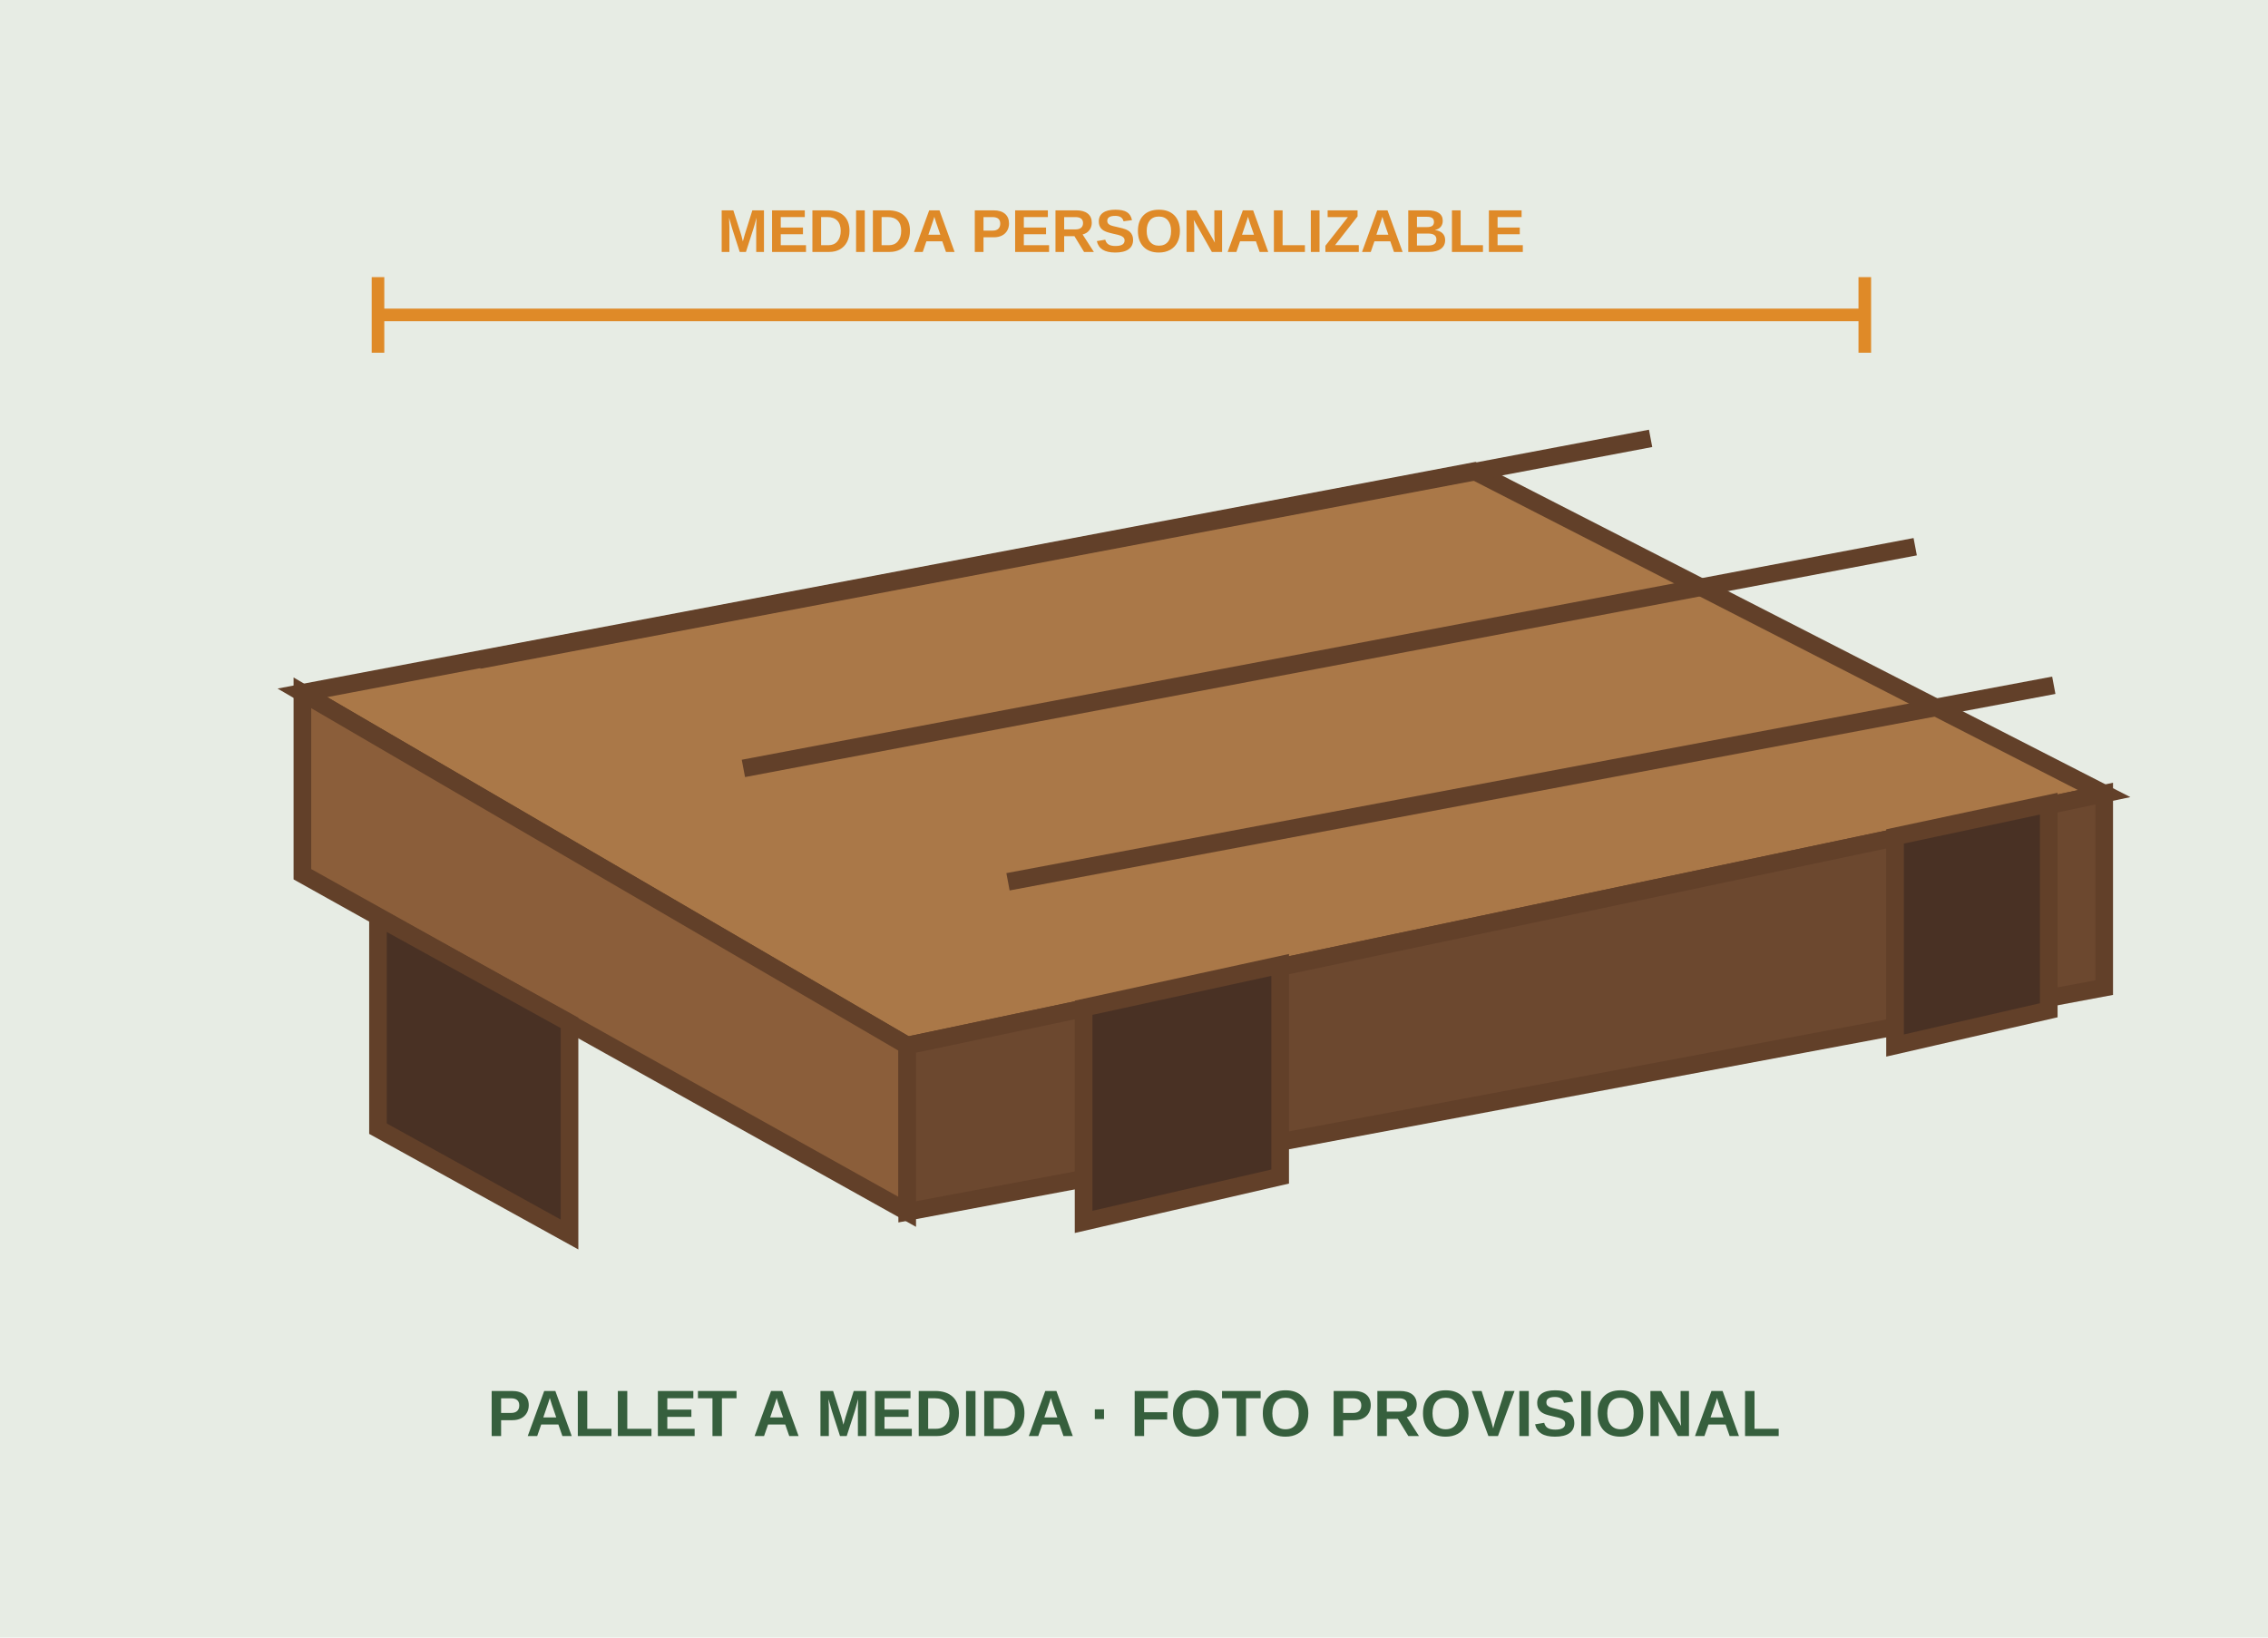
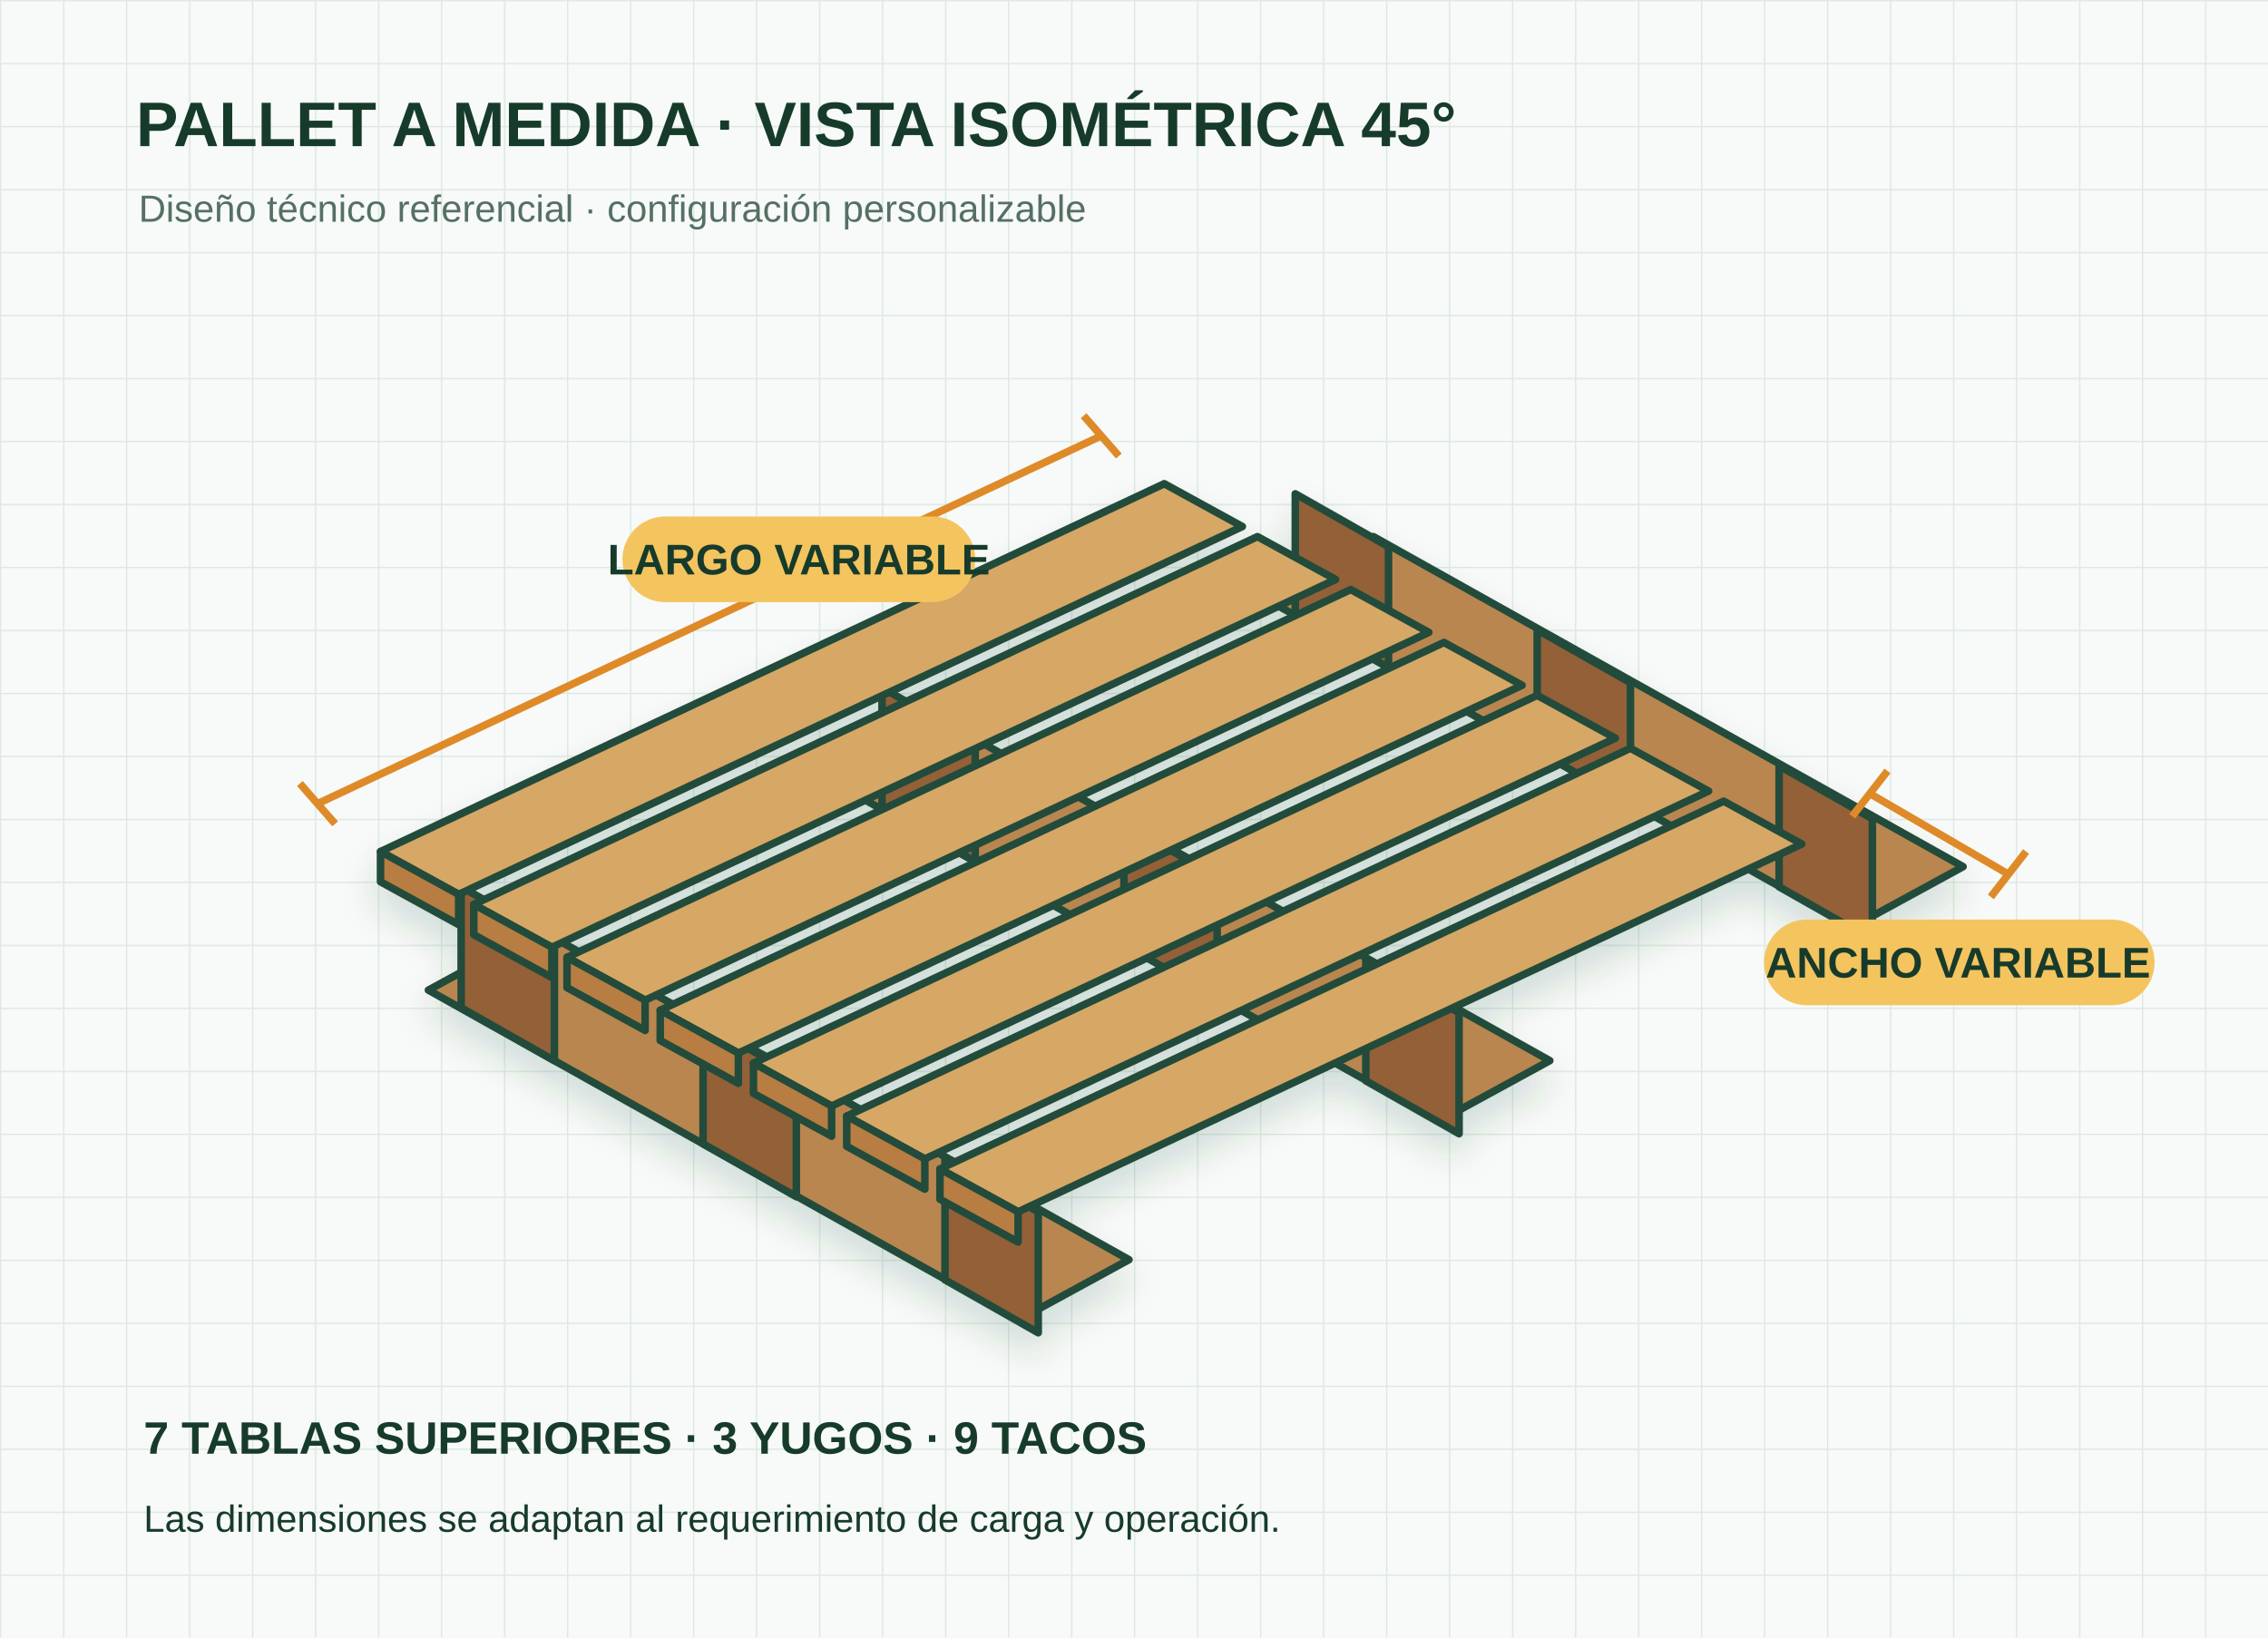
- <svg xmlns="http://www.w3.org/2000/svg" viewBox="0 0 900 650">
-   <rect width="900" height="650" fill="#e7ece4" />
-   <g transform="translate(120 170)" fill="#aa7848" stroke="#624029" stroke-width="7">
-     <path d="m0 105 465-88 250 128-475 100Z" />
-     <path d="m0 105 0 72 240 134v-66Z" fill="#8b5e3a" />
-     <path d="m240 245 475-100v77l-475 89Z" fill="#6c482f" />
-     <path d="m30 194 76 42v84l-76-42Zm280 36 78-17v84l-78 18Zm322-68 61-13v82l-61 14Z" fill="#493124" />
-     <path d="m70 92 465-88M175 135 640 47M280 180 695 102" fill="none" />
+ <svg xmlns="http://www.w3.org/2000/svg" viewBox="0 0 900 650" role="img" aria-labelledby="title desc">
+   <defs>
+     <pattern id="grid" width="25" height="25" patternUnits="userSpaceOnUse">
+       <path d="M25 0H0V25" fill="none" stroke="#dce8e1" stroke-width="1" />
+     </pattern>
+     <filter id="shadow" x="-20%" y="-20%" width="140%" height="150%">
+       <feDropShadow dx="0" dy="8" stdDeviation="7" flood-color="#173b2b" flood-opacity=".16" />
+     </filter>
+   </defs>
+   <rect width="900" height="650" fill="#f7faf8" />
+   <rect width="900" height="650" fill="url(#grid)" />
+   <text x="54" y="58" fill="#173b2b" font-family="Arial,sans-serif" font-size="25" font-weight="700">PALLET A MEDIDA · VISTA ISOMÉTRICA 45°</text>
+   <text x="55" y="88" fill="#557064" font-family="Arial,sans-serif" font-size="15">Diseño técnico referencial · configuración personalizable</text>
+   <g filter="url(#shadow)" stroke="#244c3a" stroke-width="3" stroke-linejoin="round">
+     <g fill="#b9864f">
+       <path d="M170 393 404 524 448 500 214 369Z" />
+       <path d="M337 314 571 445 615 421 381 290Z" />
+       <path d="M501 237 735 368 779 344 545 213Z" />
+     </g>
+     <g fill="#936039">
+       <path d="M183 352 220 373 220 421 183 400Z" />
+       <path d="M279 406 316 427 316 475 279 454Z" />
+       <path d="M375 460 412 481 412 529 375 508Z" />
+       <path d="M350 273 387 294 387 342 350 321Z" />
+       <path d="M446 327 483 348 483 396 446 375Z" />
+       <path d="M542 381 579 402 579 450 542 429Z" />
+       <path d="M514 196 551 217 551 265 514 244Z" />
+       <path d="M610 250 647 271 647 319 610 298Z" />
+       <path d="M706 304 743 325 743 373 706 352Z" />
+     </g>
+     <g fill="#d7a766">
+       <path d="M151 338 462 192 493 209 182 355Z" />
+       <path d="M188 359 499 213 530 230 219 376Z" />
+       <path d="M225 380 536 234 567 251 256 397Z" />
+       <path d="M262 401 573 255 604 272 293 418Z" />
+       <path d="M299 422 610 276 641 293 330 439Z" />
+       <path d="M336 443 647 297 678 314 367 460Z" />
+       <path d="M373 464 684 318 715 335 404 481Z" />
+     </g>
+     <g fill="#b77d42">
+       <path d="M151 338 182 355 182 367 151 350Z" />
+       <path d="M188 359 219 376 219 388 188 371Z" />
+       <path d="M225 380 256 397 256 409 225 392Z" />
+       <path d="M262 401 293 418 293 430 262 413Z" />
+       <path d="M299 422 330 439 330 451 299 434Z" />
+       <path d="M336 443 367 460 367 472 336 455Z" />
+       <path d="M373 464 404 481 404 493 373 476Z" />
+     </g>
  </g>
-   <path d="M150 125h590M150 110v30M740 110v30" stroke="#df8a28" stroke-width="5" />
-   <text x="445" y="100" text-anchor="middle" fill="#df8a28" font-family="Arial" font-weight="700" font-size="24">MEDIDA PERSONALIZABLE</text>
-   <text x="450" y="570" text-anchor="middle" fill="#365f3d" font-family="Arial" font-weight="700" font-size="26">PALLET A MEDIDA · FOTO PROVISIONAL</text>
+   <g fill="none" stroke="#df8a28" stroke-width="3">
+     <path d="M126 319 437 173M119 311l14 16M430 165l14 16" />
+     <path d="M742 315 797 347M735 324l14-18M790 356l14-18" />
+   </g>
+   <g font-family="Arial,sans-serif" font-weight="700">
+     <rect x="247" y="205" width="140" height="34" rx="17" fill="#f4c45f" />
+     <text x="317" y="228" text-anchor="middle" fill="#173b2b" font-size="17">LARGO VARIABLE</text>
+     <rect x="700" y="365" width="155" height="34" rx="17" fill="#f4c45f" />
+     <text x="777" y="388" text-anchor="middle" fill="#173b2b" font-size="17">ANCHO VARIABLE</text>
+   </g>
+   <g fill="#173b2b" font-family="Arial,sans-serif">
+     <text x="57" y="577" font-size="18" font-weight="700">7 TABLAS SUPERIORES · 3 YUGOS · 9 TACOS</text>
+     <text x="57" y="608" font-size="15">Las dimensiones se adaptan al requerimiento de carga y operación.</text>
+   </g>
</svg>
